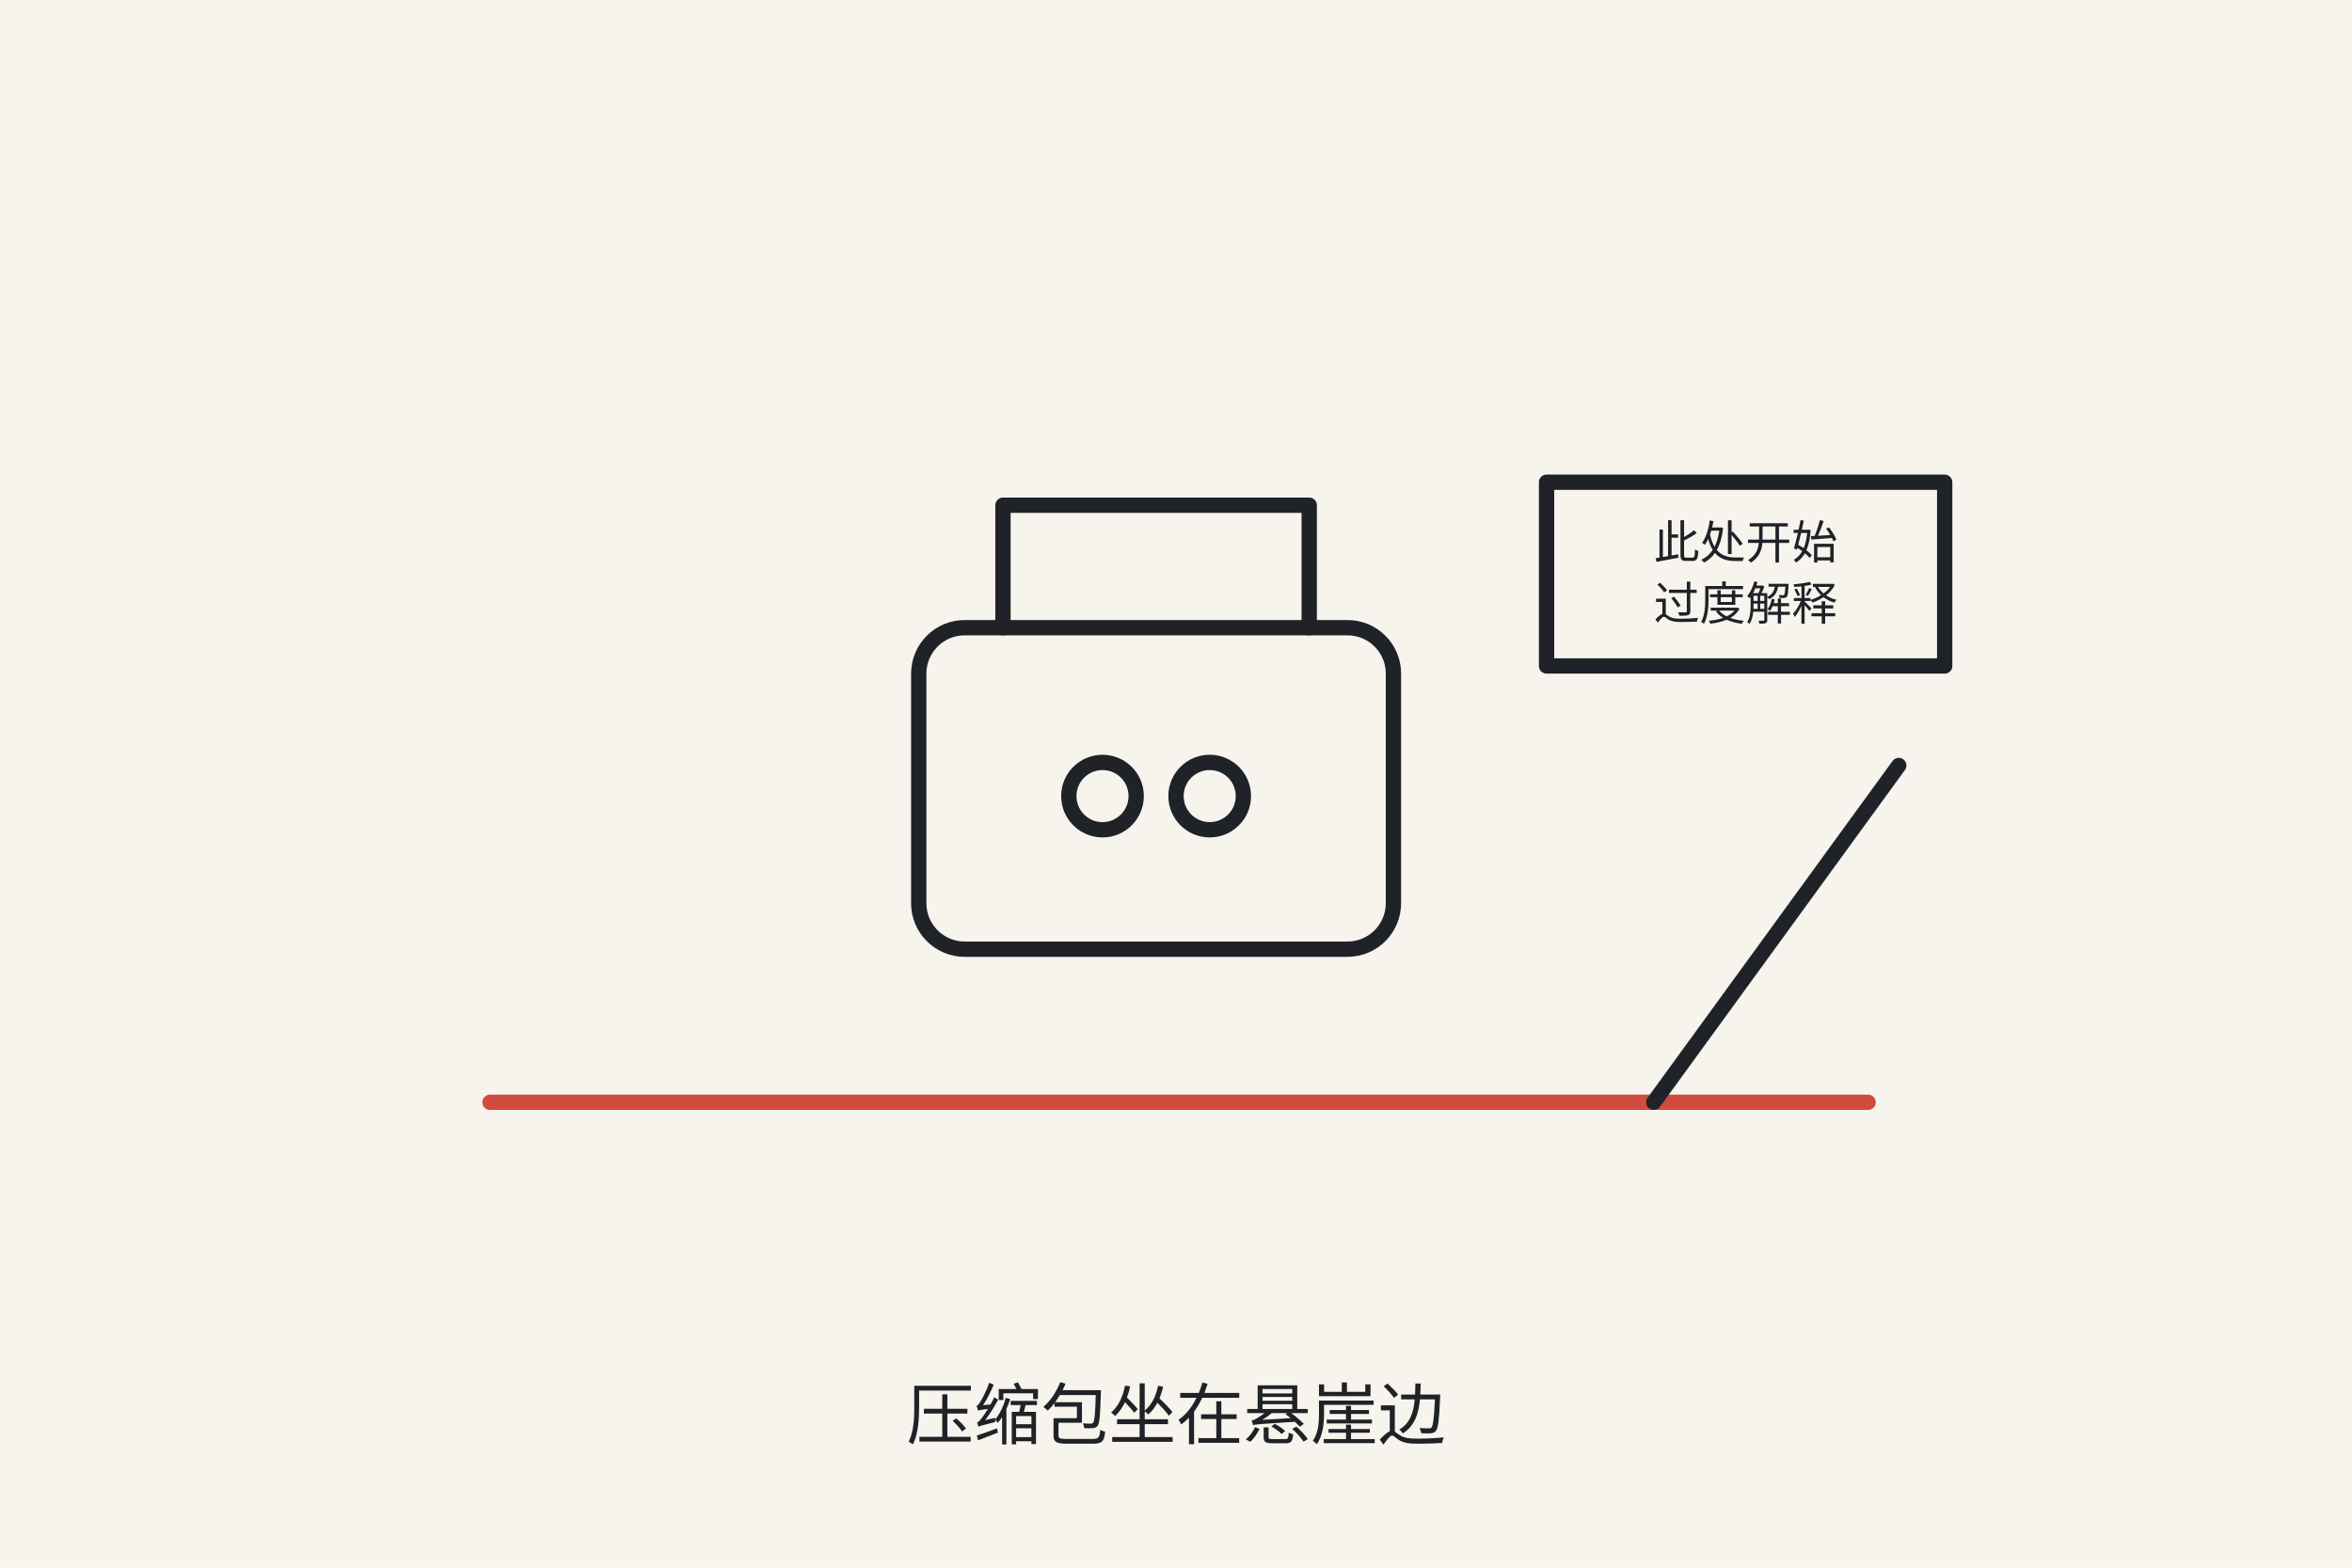
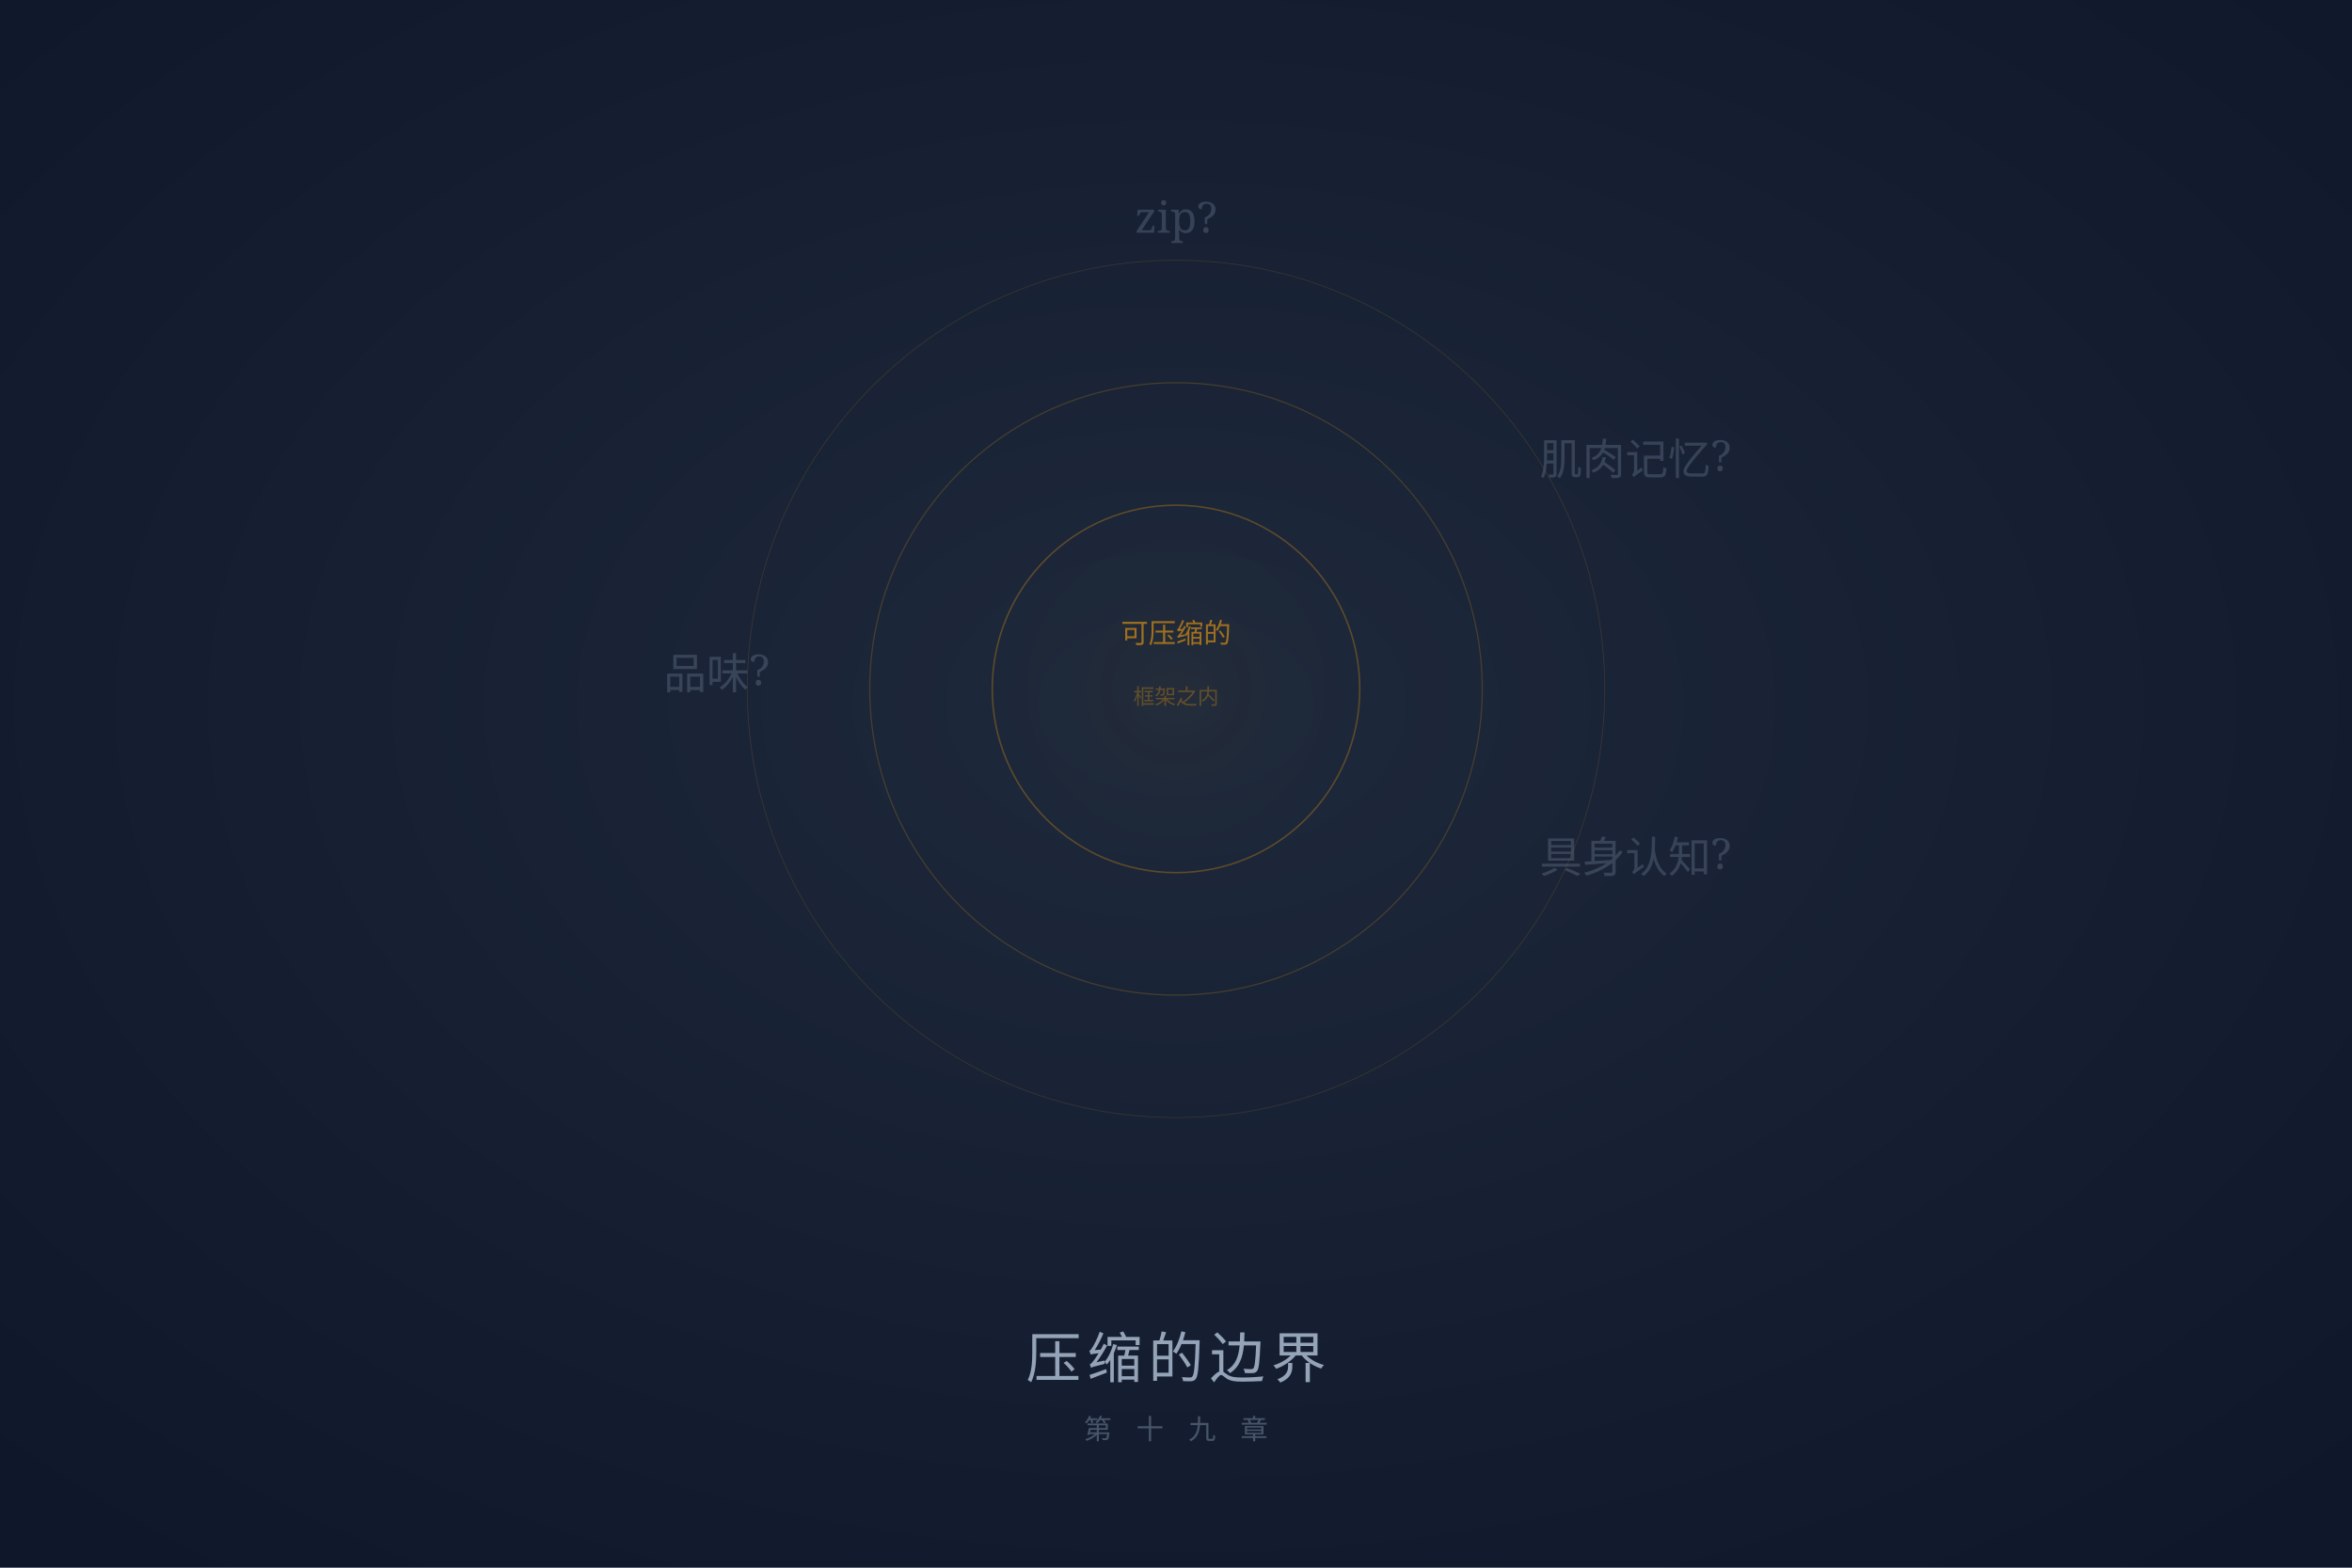
- <svg xmlns="http://www.w3.org/2000/svg" width="1536" height="1024" viewBox="0 0 1536 1024" role="img" aria-label="压缩包坐在悬崖边">
-   <rect width="1536" height="1024" fill="#f7f3ed" />
-   <g fill="none" stroke="#1f2328" stroke-width="10" stroke-linecap="round" stroke-linejoin="round">
-     <rect x="600" y="410" width="310" height="210" rx="30" />
-     <path d="M655 410v-80h200v80" />
-     <path d="M320 720h900" stroke="#d14b3f" />
-     <path d="M1080 720l160-220" />
-     <path d="M1010 315h260v120h-260z" />
-     <text x="1140" y="365" text-anchor="middle" font-family="Arial, 'Microsoft YaHei', sans-serif" font-size="30" fill="#1f2328" stroke="none">此处开始</text>
-     <text x="1140" y="405" text-anchor="middle" font-family="Arial, 'Microsoft YaHei', sans-serif" font-size="30" fill="#1f2328" stroke="none">过度解释</text>
-     <circle cx="720" cy="520" r="22" />
-     <circle cx="790" cy="520" r="22" />
-   </g>
-   <text x="768" y="940" text-anchor="middle" font-family="Arial, 'Microsoft YaHei', sans-serif" font-size="44" fill="#1f2328">压缩包坐在悬崖边</text>
+ <svg xmlns="http://www.w3.org/2000/svg" width="1536" height="1024" viewBox="0 0 1536 1024" role="img" aria-label="压缩的边界">
+   <defs>
+     <radialGradient id="bg" cx="50%" cy="45%" r="70%">
+       <stop offset="0%" stop-color="#1e293b" />
+       <stop offset="100%" stop-color="#0f172a" />
+     </radialGradient>
+     <radialGradient id="innerGlow" cx="50%" cy="50%" r="50%">
+       <stop offset="0%" stop-color="#f59e0b" stop-opacity="0.1" />
+       <stop offset="60%" stop-color="#f59e0b" stop-opacity="0.02" />
+       <stop offset="100%" stop-color="#f59e0b" stop-opacity="0" />
+     </radialGradient>
+     <filter id="glow">
+       <feGaussianBlur stdDeviation="3" />
+     </filter>
+   </defs>
+   <rect width="1536" height="1024" fill="url(#bg)" />
+   <circle cx="768" cy="450" r="280" fill="none" stroke="#f59e0b" stroke-width="0.5" opacity="0.15" />
+   <circle cx="768" cy="450" r="200" fill="none" stroke="#f59e0b" stroke-width="0.8" opacity="0.2" />
+   <circle cx="768" cy="450" r="120" fill="url(#innerGlow)" stroke="#f59e0b" stroke-width="1" opacity="0.3" />
+   <text x="768" y="420" text-anchor="middle" font-family="'Noto Serif SC', 'Songti SC', serif" font-size="18" fill="#f59e0b" opacity="0.6">可压缩的</text>
+   <text x="768" y="460" text-anchor="middle" font-family="'Noto Serif SC', 'Songti SC', serif" font-size="14" fill="#f59e0b" opacity="0.3">框架之内</text>
+   <text x="768" y="152" text-anchor="middle" font-family="'Georgia', serif" font-size="28" fill="#64748b" opacity="0.4">zip?</text>
+   <text x="1068" y="310" text-anchor="middle" font-family="'Georgia', serif" font-size="28" fill="#64748b" opacity="0.4">肌肉记忆?</text>
+   <text x="1068" y="570" text-anchor="middle" font-family="'Georgia', serif" font-size="28" fill="#64748b" opacity="0.4">具身认知?</text>
+   <text x="468" y="450" text-anchor="middle" font-family="'Georgia', serif" font-size="28" fill="#64748b" opacity="0.4">品味?</text>
+   <text x="768" y="900" text-anchor="middle" font-family="'Noto Serif SC', 'Songti SC', serif" font-size="36" fill="#94a3b8" letter-spacing="4">压缩的边界</text>
+   <text x="768" y="940" text-anchor="middle" font-family="'Noto Serif SC', 'Songti SC', serif" font-size="18" fill="#475569" letter-spacing="6">第 十 九 章</text>
</svg>
